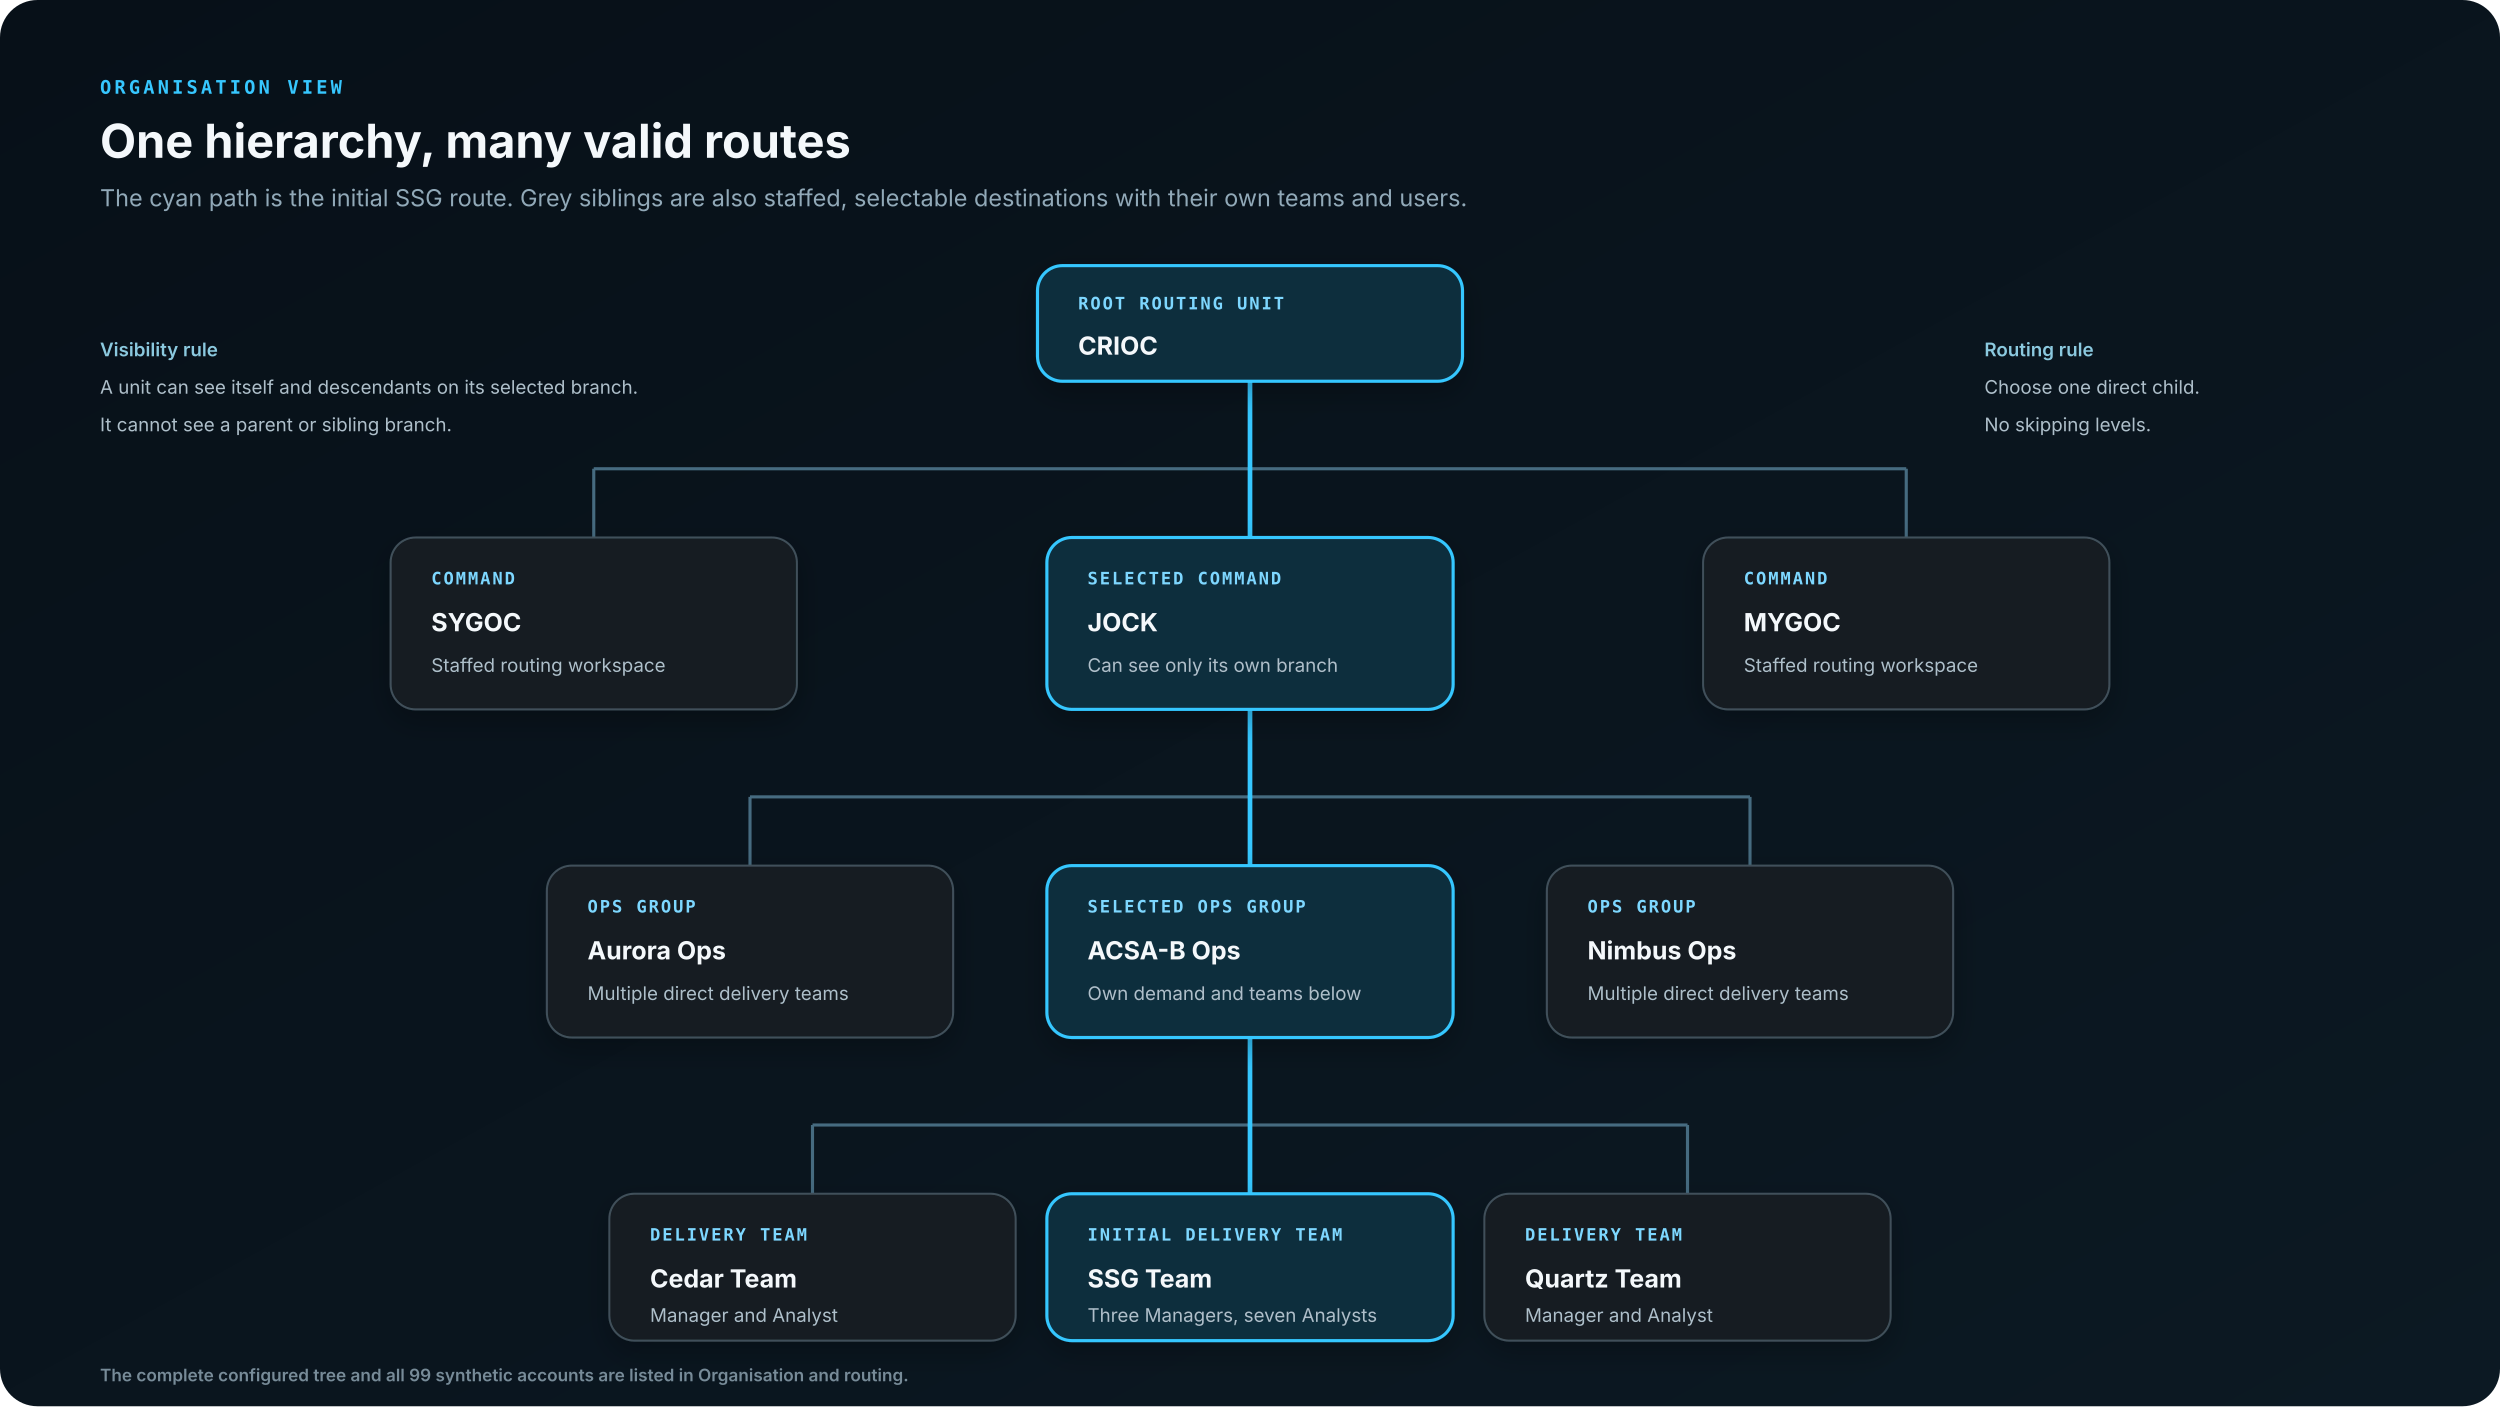
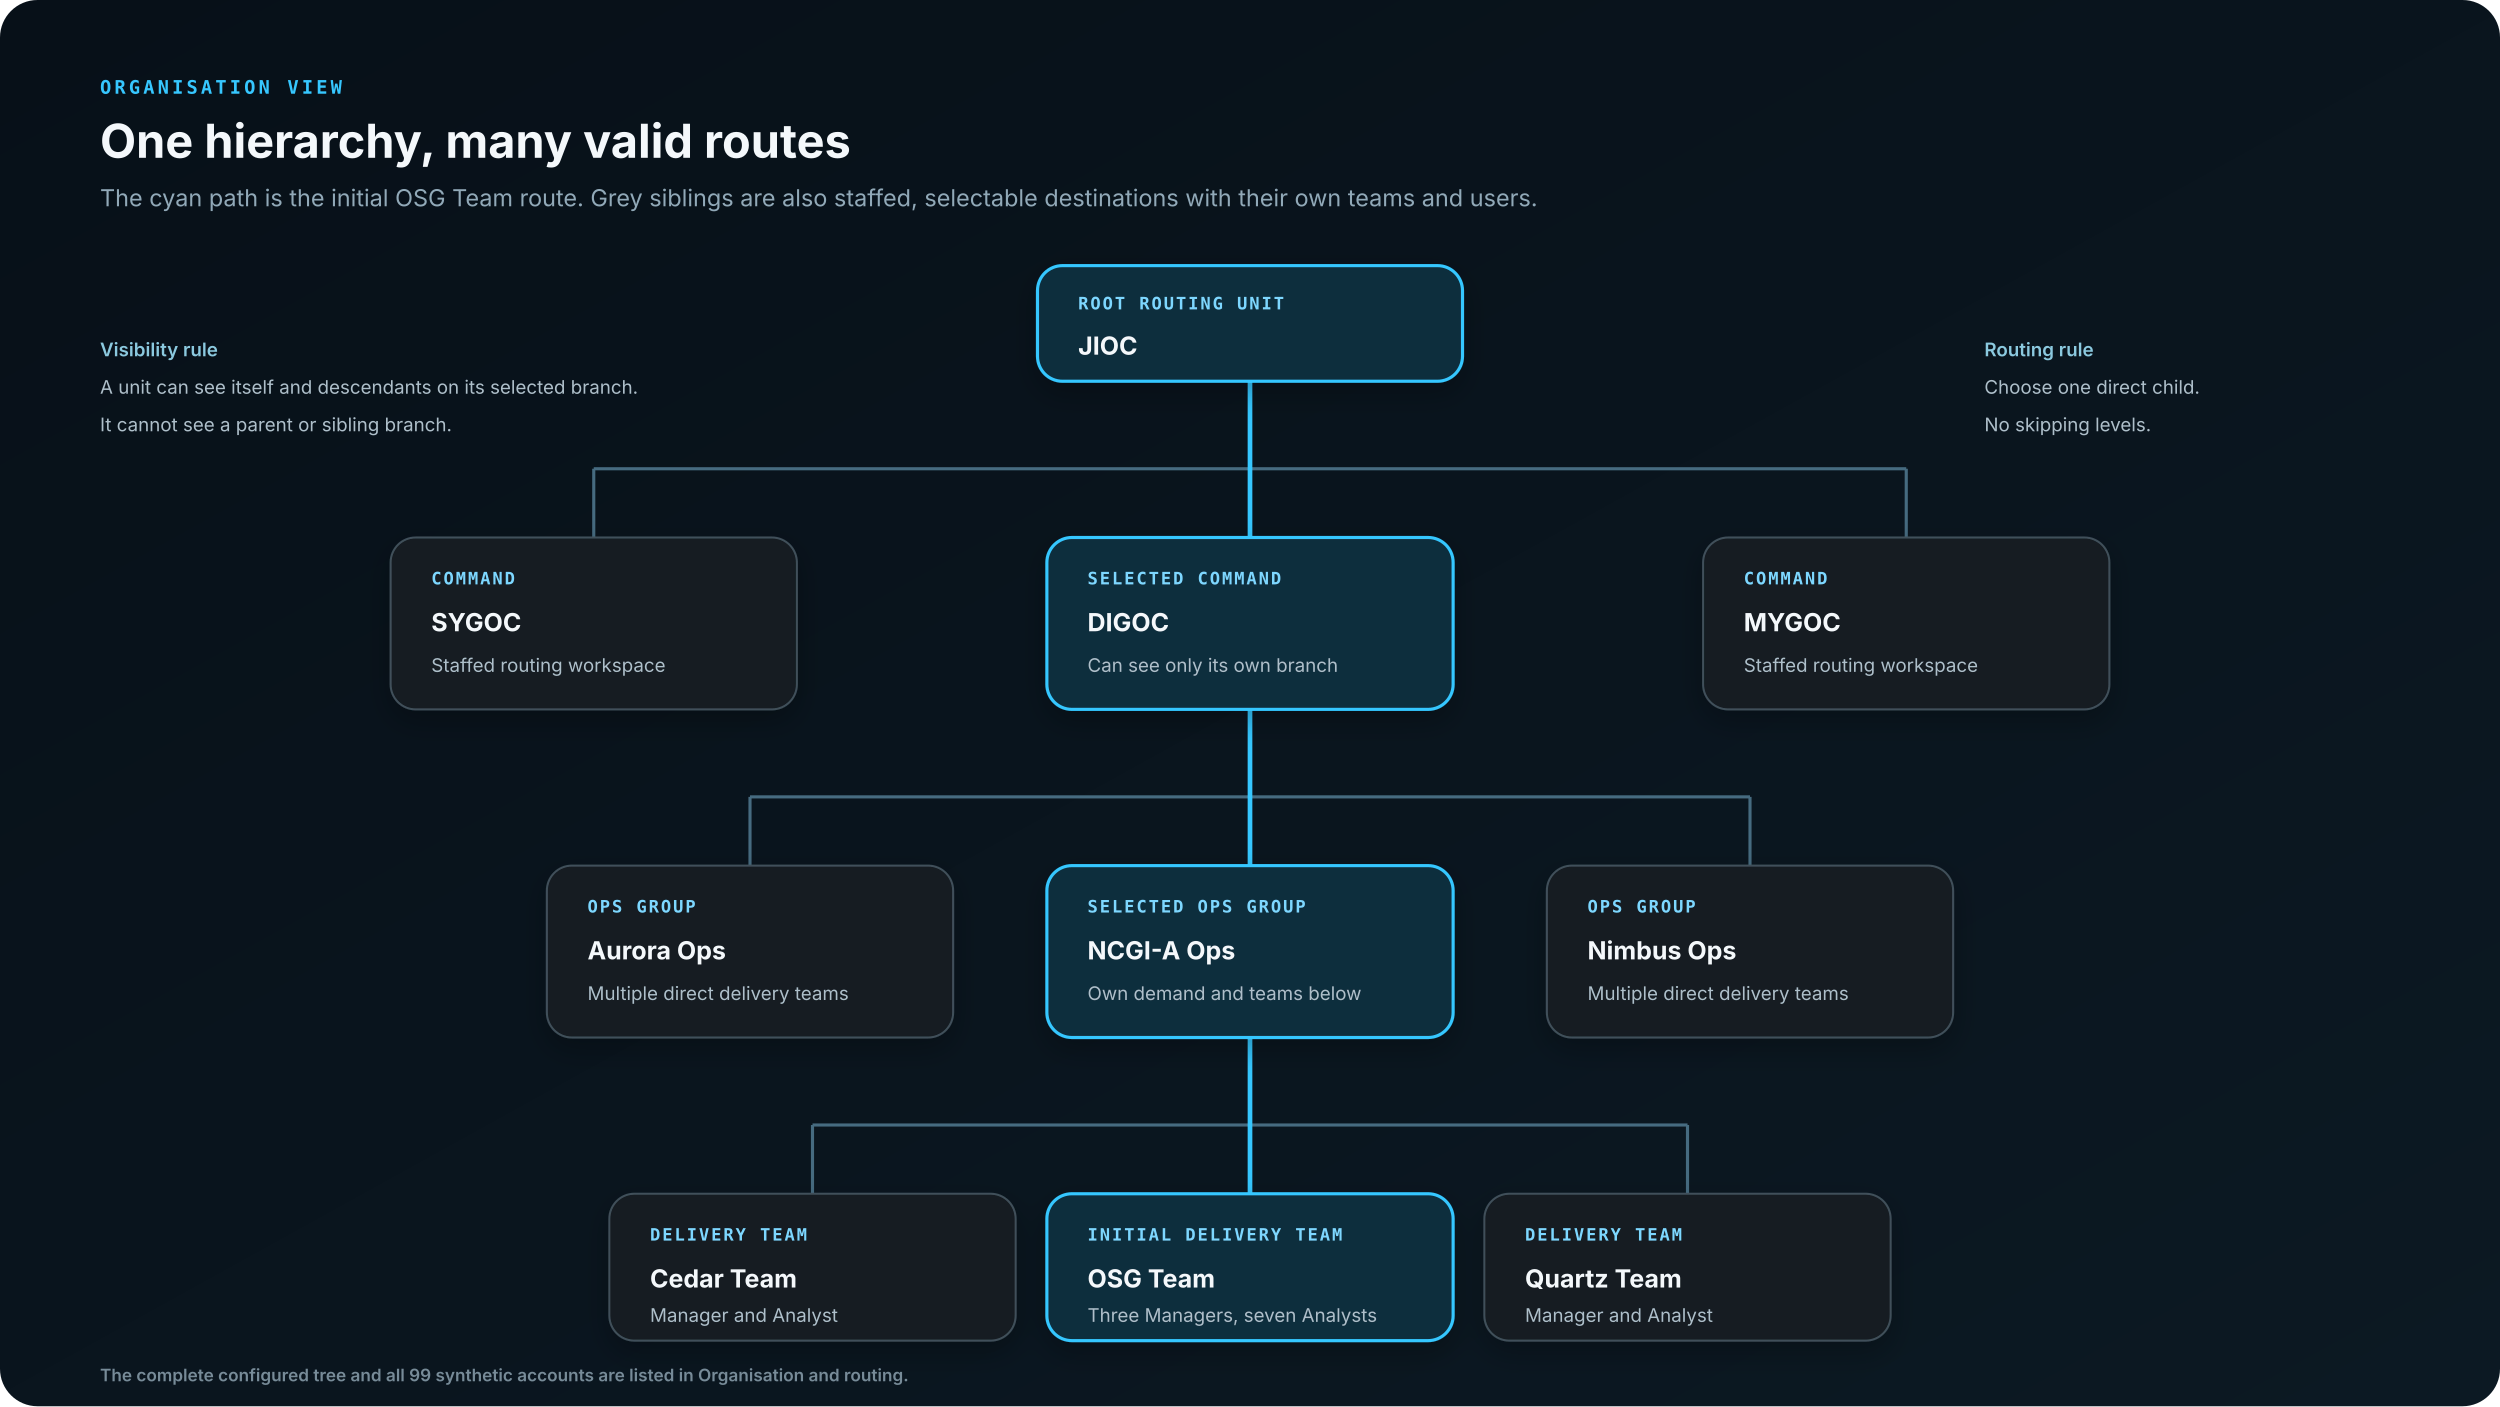
<svg xmlns="http://www.w3.org/2000/svg" width="1600" height="900" viewBox="0 0 1600 900" role="img" aria-labelledby="title desc">
  <defs>
    <linearGradient id="bg" x1="0" y1="0" x2="1" y2="1">
      <stop stop-color="#071018" />
      <stop offset="1" stop-color="#0c1923" />
    </linearGradient>
    <filter id="shadow">
      <feDropShadow dx="0" dy="7" stdDeviation="9" flood-color="#000" flood-opacity=".25" />
    </filter>
    <style>.title{font:700 30px Inter,Segoe UI,sans-serif;fill:#f4f8fb}.subtitle{font:400 15px Inter,Segoe UI,sans-serif;fill:#91a9b8}.eyebrow{font:700 12px ui-monospace,Consolas,monospace;letter-spacing:2px;fill:#36c7ff}.level{font:700 11px ui-monospace,Consolas,monospace;letter-spacing:1.2px;fill:#7dd7ff}.name{font:700 16px Inter,Segoe UI,sans-serif;fill:#f4f8fb}.copy{font:400 12px Inter,Segoe UI,sans-serif;fill:#aebfca}.node{fill:#101e28;stroke:#34566a;stroke-width:1.5}.selected{fill:#102d3c;stroke:#36c7ff;stroke-width:2}.sibling{fill:#131a20;stroke:#41505a;stroke-width:1.3}.line{fill:none;stroke:#466b80;stroke-width:2}.active{stroke:#36c7ff;stroke-width:3}.rule{font:600 12px Inter,Segoe UI,sans-serif;fill:#8bc9df}.muted{font:600 11px Inter,Segoe UI,sans-serif;fill:#778b98}</style>
  </defs>
  <rect width="1600" height="900" rx="24" fill="url(#bg)" />
  <text x="64" y="60" class="eyebrow">ORGANISATION VIEW</text>
  <text x="64" y="101" class="title">One hierarchy, many valid routes</text>
-   <text x="64" y="132" class="subtitle">The cyan path is the initial SSG route. Grey siblings are also staffed, selectable destinations with their own teams and users.</text>
+   <text x="64" y="132" class="subtitle">The cyan path is the initial OSG Team route. Grey siblings are also staffed, selectable destinations with their own teams and users.</text>
  <path d="M800 244V300M380 300H1220M380 300V344M800 300V344M1220 300V344" class="line" />
  <path d="M800 244V344" class="line active" />
  <path d="M800 454V510M480 510H1120M480 510V554M800 510V554M1120 510V554" class="line" />
  <path d="M800 454V554" class="line active" />
  <path d="M800 664V720M520 720H1080M520 720V764M800 720V764M1080 720V764" class="line" />
  <path d="M800 664V764" class="line active" />
  <g filter="url(#shadow)">
    <rect x="664" y="170" width="272" height="74" rx="16" class="selected" />
    <text x="690" y="198" class="level">ROOT ROUTING UNIT</text>
-     <text x="690" y="227" class="name">CRIOC</text>
+     <text x="690" y="227" class="name">JIOC</text>
    <rect x="250" y="344" width="260" height="110" rx="16" class="sibling" />
    <text x="276" y="374" class="level">COMMAND</text>
    <text x="276" y="404" class="name">SYGOC</text>
    <text x="276" y="430" class="copy">Staffed routing workspace</text>
    <rect x="670" y="344" width="260" height="110" rx="16" class="selected" />
    <text x="696" y="374" class="level">SELECTED COMMAND</text>
-     <text x="696" y="404" class="name">JOCK</text>
+     <text x="696" y="404" class="name">DIGOC</text>
    <text x="696" y="430" class="copy">Can see only its own branch</text>
    <rect x="1090" y="344" width="260" height="110" rx="16" class="sibling" />
    <text x="1116" y="374" class="level">COMMAND</text>
    <text x="1116" y="404" class="name">MYGOC</text>
    <text x="1116" y="430" class="copy">Staffed routing workspace</text>
    <rect x="350" y="554" width="260" height="110" rx="16" class="sibling" />
    <text x="376" y="584" class="level">OPS GROUP</text>
    <text x="376" y="614" class="name">Aurora Ops</text>
    <text x="376" y="640" class="copy">Multiple direct delivery teams</text>
    <rect x="670" y="554" width="260" height="110" rx="16" class="selected" />
    <text x="696" y="584" class="level">SELECTED OPS GROUP</text>
-     <text x="696" y="614" class="name">ACSA-B Ops</text>
+     <text x="696" y="614" class="name">NCGI-A Ops</text>
    <text x="696" y="640" class="copy">Own demand and teams below</text>
    <rect x="990" y="554" width="260" height="110" rx="16" class="sibling" />
    <text x="1016" y="584" class="level">OPS GROUP</text>
    <text x="1016" y="614" class="name">Nimbus Ops</text>
    <text x="1016" y="640" class="copy">Multiple direct delivery teams</text>
    <rect x="390" y="764" width="260" height="94" rx="16" class="sibling" />
    <text x="416" y="794" class="level">DELIVERY TEAM</text>
    <text x="416" y="824" class="name">Cedar Team</text>
    <text x="416" y="846" class="copy">Manager and Analyst</text>
    <rect x="670" y="764" width="260" height="94" rx="16" class="selected" />
    <text x="696" y="794" class="level">INITIAL DELIVERY TEAM</text>
-     <text x="696" y="824" class="name">SSG Team</text>
+     <text x="696" y="824" class="name">OSG Team</text>
    <text x="696" y="846" class="copy">Three Managers, seven Analysts</text>
    <rect x="950" y="764" width="260" height="94" rx="16" class="sibling" />
    <text x="976" y="794" class="level">DELIVERY TEAM</text>
    <text x="976" y="824" class="name">Quartz Team</text>
    <text x="976" y="846" class="copy">Manager and Analyst</text>
  </g>
  <text x="64" y="228" class="rule">Visibility rule</text>
  <text x="64" y="252" class="copy">A unit can see itself and descendants on its selected branch.</text>
  <text x="64" y="276" class="copy">It cannot see a parent or sibling branch.</text>
  <text x="1270" y="228" class="rule">Routing rule</text>
  <text x="1270" y="252" class="copy">Choose one direct child.</text>
  <text x="1270" y="276" class="copy">No skipping levels.</text>
  <text x="64" y="884" class="muted">The complete configured tree and all 99 synthetic accounts are listed in Organisation and routing.</text>
</svg>
